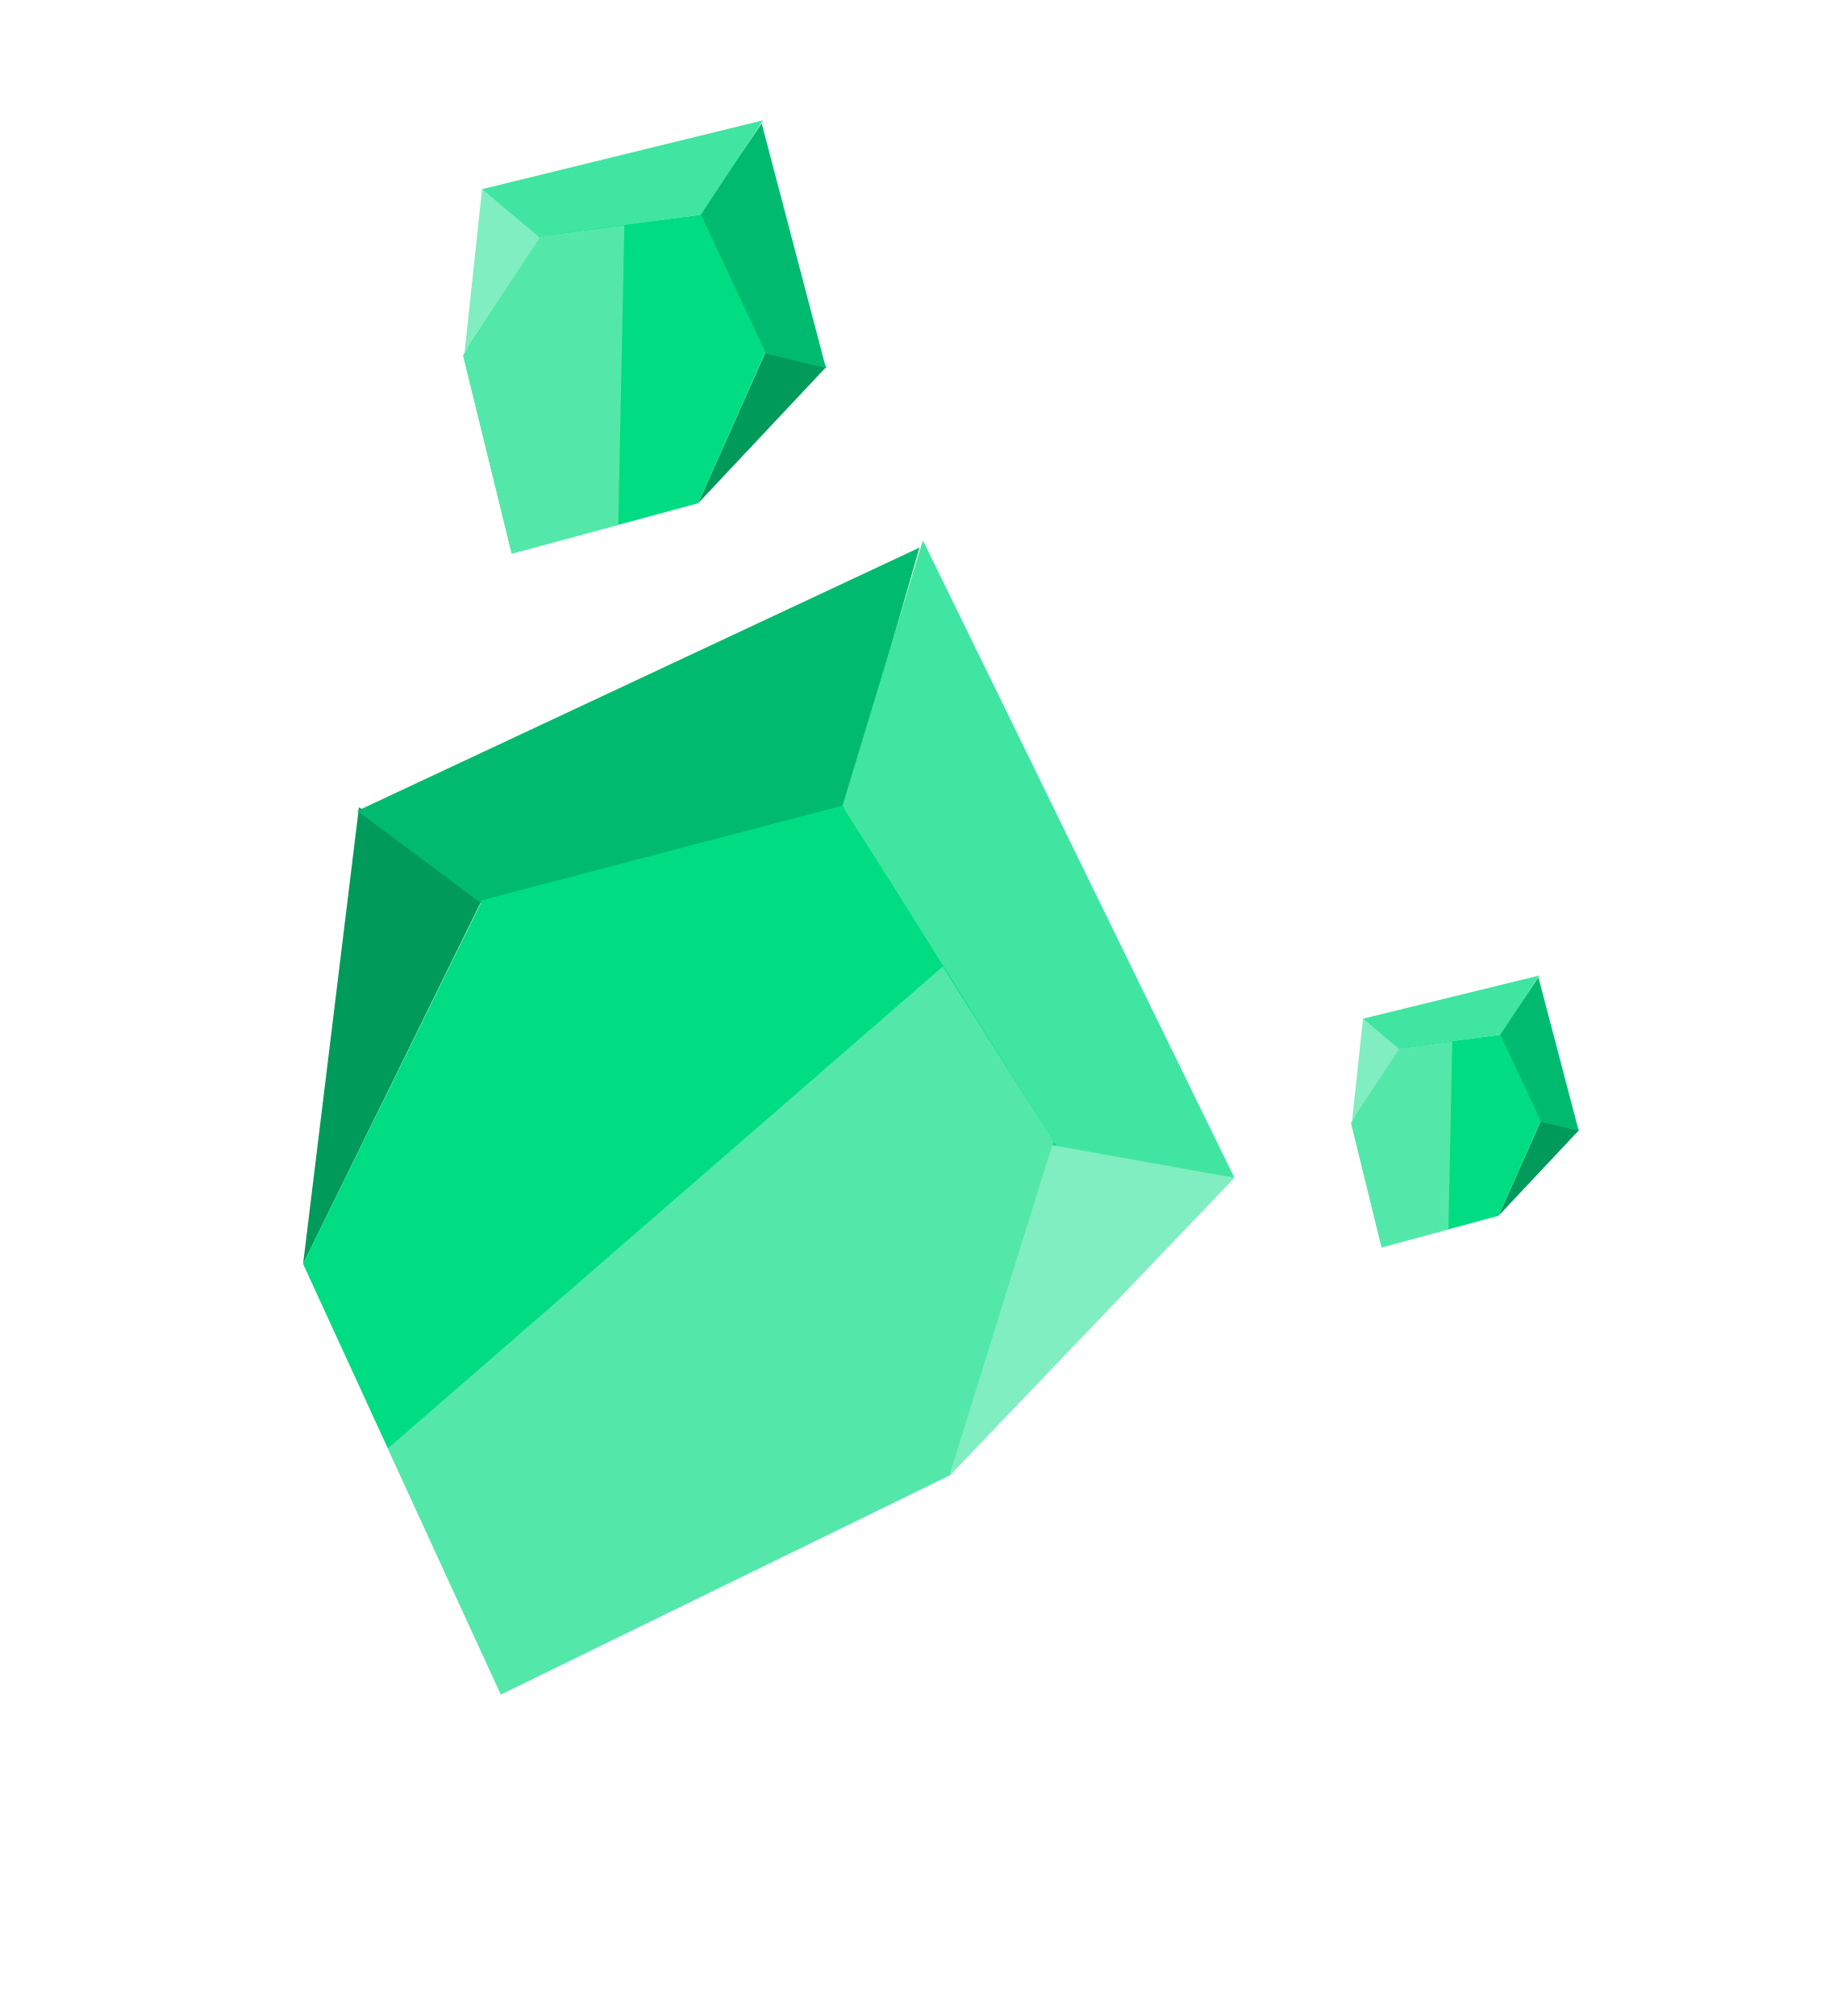
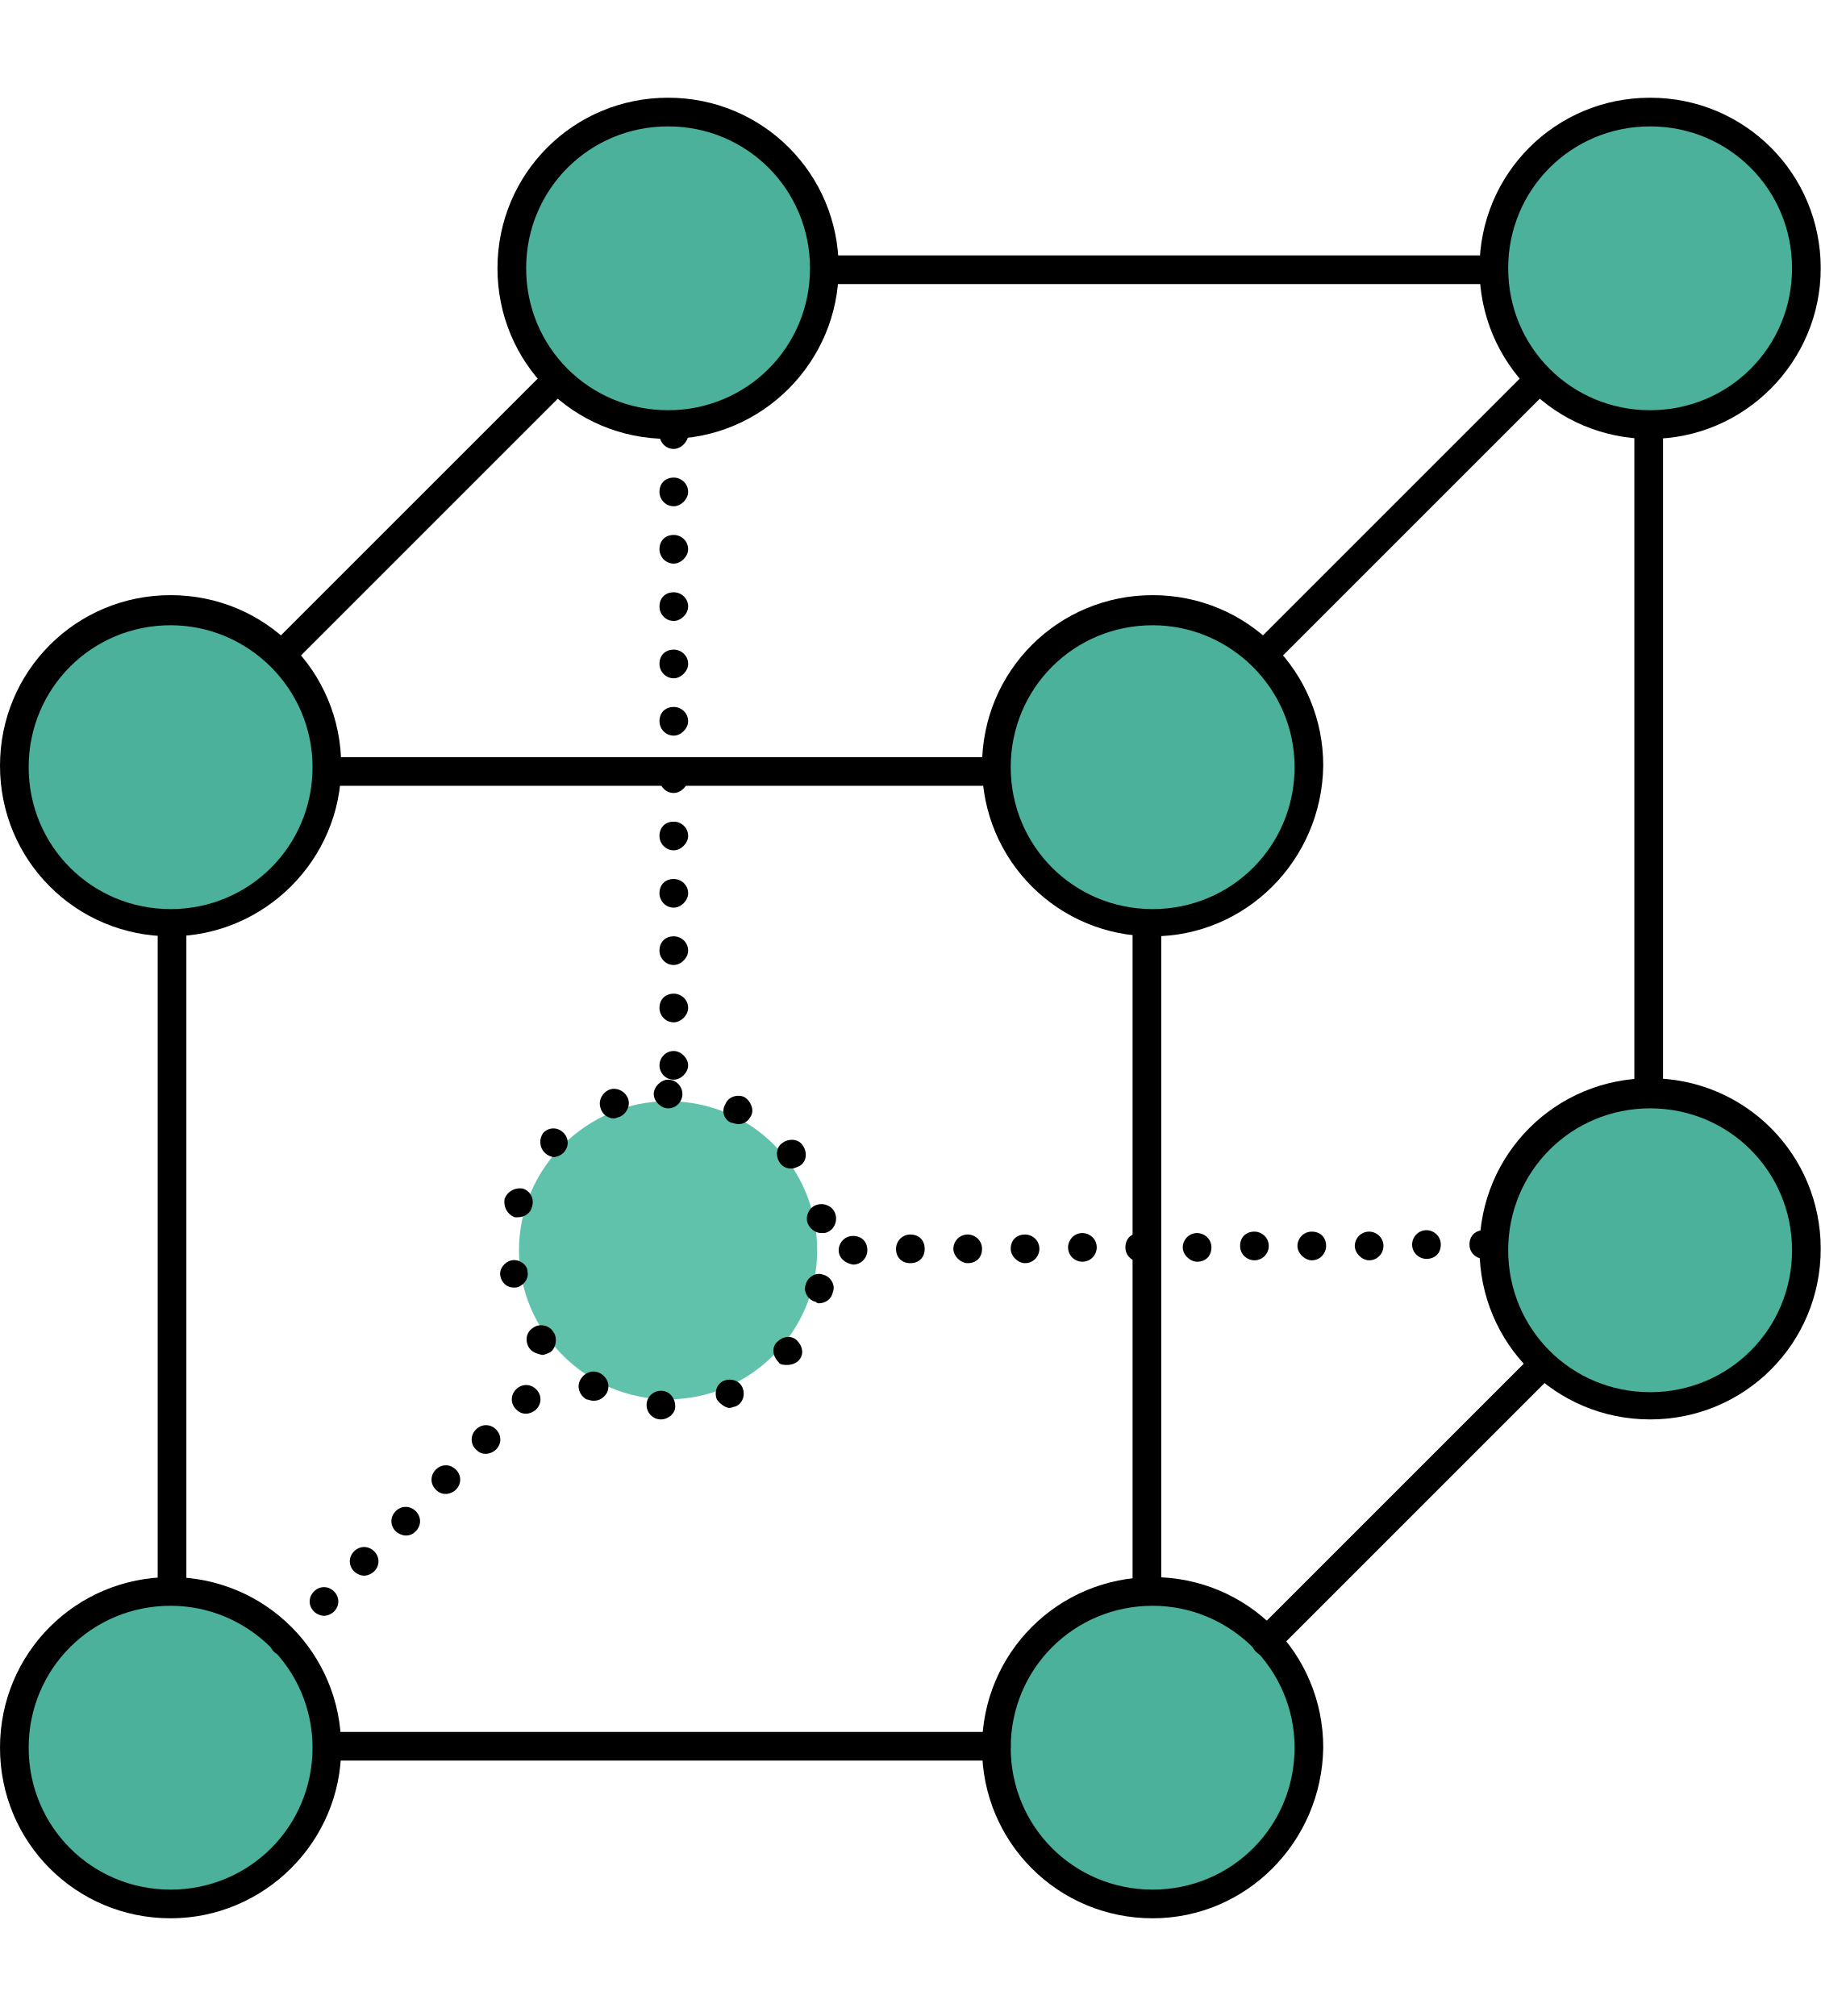
- <svg xmlns="http://www.w3.org/2000/svg" width="177" height="196" fill="none">
-   <path d="M29.464 122.881l5.43-44.392 12.806 7.277L29.464 122.881z" fill="#009A5B" />
-   <path d="M89.389 53.236l-54.659 25.603 12.336 9.191 34.864-8.846 7.459-25.948z" fill="#00BB6F" />
-   <path d="M48.688 164.739l-19.224-41.858 17.416-35.365 35.028-9.196 21.617 34.018-11.131 31.055-43.705 21.346z" fill="#00DC82" />
-   <path opacity=".65" d="M37.703 140.82l53.941-46.846 10.808 17.009-10.058 32.41-43.705 21.346L37.703 140.82z" fill="#80EEC0" />
-   <path d="M81.908 78.32l7.809-25.784 30.285 61.972-16.827-2.334-21.267-33.854z" fill="#40E5A1" />
-   <path d="M92.274 143.516l10.015-32.183 17.713 3.176-27.728 29.007z" fill="#80EEC0" />
-   <path d="M145.684 118.197l7.833-8.337-3.527-1.324-4.306 9.661z" fill="#009A5B" />
-   <path d="M149.555 95.017l3.92 14.932-3.826-.919-3.971-8.299 3.877-5.715z" fill="#00BB6F" />
-   <path d="M134.312 121.274l11.372-3.078 4.096-9.213-3.929-8.388-10.223 1.324-4.279 7.272 2.963 12.083z" fill="#00DC82" />
-   <path opacity=".65" d="M140.81 119.515l.371-18.269-5.111.661-4.721 7.284 2.963 12.083 6.498-1.759z" fill="#80EEC0" />
-   <path d="M145.851 100.595l3.788-5.756-17.136 4.198 3.214 2.924 10.134-1.366z" fill="#40E5A1" />
-   <path d="M131.433 109.012l4.595-7.015-3.525-2.961-1.07 9.976z" fill="#80EEC0" />
-   <path d="M67.873 48.926l12.485-13.287-5.621-2.111-6.864 15.398z" fill="#009A5B" />
-   <path d="M74.043 11.982l6.248 23.8-6.098-1.464-6.329-13.227 6.179-9.108z" fill="#00BB6F" />
-   <path d="M49.746 53.831l18.126-4.905 6.529-14.685-6.263-13.37-16.295 2.109-6.82 11.591 4.722 19.259z" fill="#00DC82" />
-   <path opacity=".65" d="M60.104 51.028l.592-29.12-8.148 1.055-7.525 11.609 4.722 19.259 10.358-2.803z" fill="#80EEC0" />
-   <path d="M68.14 20.872l6.037-9.175-27.312 6.691 5.123 4.661 16.153-2.176z" fill="#40E5A1" />
-   <path d="M45.158 34.287l7.324-11.181-5.618-4.718-1.706 15.9z" fill="#80EEC0" />
+ <svg xmlns="http://www.w3.org/2000/svg" width="177" height="196" version="1.1" id="Layer_1" viewBox="0 0 508 508" xml:space="preserve">
+   <g>
+     <path style="fill:#4BB19B;" d="M47.6,418.8C24.8,418.8,6,437.6,6,460.4S24.8,502,47.6,502s41.6-18.8,41.6-41.6   C89.2,437.6,70.4,418.8,47.6,418.8z" />
+     <path style="fill:#4BB19B;" d="M321.6,418.8c-22.8,0-41.6,18.8-41.6,41.6s18.8,41.6,41.6,41.6s41.6-18.8,41.6-41.6   C362.8,437.6,344.4,418.8,321.6,418.8z" />
+     <path style="fill:#4BB19B;" d="M47.6,145.2C24.8,145.2,6,164,6,186.8c0,22.8,18.8,41.6,41.6,41.6s41.6-18.8,41.6-41.6   C89.2,163.6,70.4,145.2,47.6,145.2z" />
+     <path style="fill:#4BB19B;" d="M321.6,145.2c-22.8,0-41.6,18.8-41.6,41.6c0,22.8,18.8,41.6,41.6,41.6s41.6-18.8,41.6-41.6   C362.8,163.6,344.4,145.2,321.6,145.2z" />
+   </g>
+   <path style="fill:#61C2AB;" d="M186.4,280c-22.8,0-41.6,18.8-41.6,41.6c0,22.8,18.8,41.6,41.6,41.6s41.6-18.8,41.6-41.6  C228,298.4,209.6,280,186.4,280z" />
+   <g>
+     <path style="fill:#4BB19B;" d="M460.4,280c-22.8,0-41.6,18.8-41.6,41.6c0,22.8,18.8,41.6,41.6,41.6c22.8,0,41.6-18.8,41.6-41.6   C502,298.4,483.2,280,460.4,280z" />
+     <path style="fill:#4BB19B;" d="M186.4,6c-22.8,0-41.6,18.8-41.6,41.6c0,22.8,18.8,41.6,41.6,41.6S228,70.4,228,47.6   S209.6,6,186.4,6z" />
+     <path style="fill:#4BB19B;" d="M460.4,6c-22.8,0-41.6,18.8-41.6,41.6c0,22.8,18.8,41.6,41.6,41.6c22.8,0,41.6-18.8,41.6-41.6   S483.2,6,460.4,6z" />
+   </g>
+   <path d="M47.6,508C21.2,508,0,486.8,0,460.4s21.2-47.6,47.6-47.6c26.4,0,47.6,21.2,47.6,47.6C95.2,486.8,73.6,508,47.6,508z   M47.6,420.8c-22,0-39.6,17.6-39.6,39.6S25.6,500,47.6,500s39.6-17.6,39.6-39.6S69.2,420.8,47.6,420.8z" />
+   <path d="M321.6,508c-26.4,0-47.6-21.2-47.6-47.6s21.2-47.6,47.6-47.6c26.4,0,47.6,21.2,47.6,47.6C368.8,486.8,347.6,508,321.6,508z   M321.6,420.8c-22,0-39.6,17.6-39.6,39.6s17.6,39.6,39.6,39.6s39.6-17.6,39.6-39.6S343.2,420.8,321.6,420.8z" />
+   <path d="M278,464H94c-2.4,0-4-1.6-4-4s1.6-4,4-4h184c2.4,0,4,1.6,4,4S280.4,464,278,464z" />
+   <path d="M274,192H94c-2.4,0-4-1.6-4-4s1.6-4,4-4h180c2.4,0,4,1.6,4,4S276.4,192,274,192z" />
+   <path d="M47.6,234C21.2,234,0,212.8,0,186.4s21.2-47.6,47.6-47.6c26.4,0,47.6,21.2,47.6,47.6C95.2,212.8,73.6,234,47.6,234z   M47.6,147.2c-22,0-39.6,17.6-39.6,39.6s17.6,39.6,39.6,39.6s39.6-17.6,39.6-39.6S69.2,147.2,47.6,147.2z" />
+   <path d="M48,418c-2.4,0-4-1.6-4-4V234c0-2.4,1.6-4,4-4s4,1.6,4,4v180C52,416.4,50.4,418,48,418z" />
+   <path d="M321.6,234c-26.4,0-47.6-21.2-47.6-47.6s21.2-47.6,47.6-47.6c26.4,0,47.6,21.2,47.6,47.6C368.8,212.8,347.6,234,321.6,234z   M321.6,147.2c-22,0-39.6,17.6-39.6,39.6s17.6,39.6,39.6,39.6s39.6-17.6,39.6-39.6S343.2,147.2,321.6,147.2z" />
+   <path d="M320,418c-2.4,0-4-1.6-4-4V234c0-2.4,1.6-4,4-4s4,1.6,4,4v180C324,416.4,322.4,418,320,418z" />
+   <path d="M184.4,368.8c-2.4,0-4-2-4-4l0,0c0-2.4,2-4,4-4l0,0c2.4,0,4,2,4,4.4l0,0C188.4,367.2,186.4,368.8,184.4,368.8L184.4,368.8  L184.4,368.8z M200,363.2c-0.8-2,0-4.4,2-5.2l0,0c2-0.8,4.4,0,5.2,2l0,0c0.8,2,0,4.4-2,5.2l0,0c-0.4,0-1.2,0.4-1.6,0.4l0,0  C202.4,365.6,200.8,364.4,200,363.2z M163.6,363.2c-2-1.2-2.8-3.6-1.6-5.6l0,0c1.2-2,3.6-2.8,5.6-1.6l0,0c2,1.2,2.8,3.6,1.6,5.6l0,0  c-0.8,1.2-2,2-3.6,2l0,0C164.8,363.6,164,363.2,163.6,363.2z M217.2,352.8c-1.6-1.6-2-4-0.4-5.6l0,0c1.6-1.6,4-2,5.6-0.4l0,0  c1.6,1.6,2,4,0.4,5.6l0,0l0,0l0,0c-0.8,0.8-2,1.2-3.2,1.2l0,0C218.8,353.6,217.6,353.6,217.2,352.8z M147.6,348.8  c-1.2-2-0.8-4.4,1.2-5.6l0,0c1.6-1.2,4.4-0.8,5.6,1.2l0,0c1.2,1.6,0.8,4.4-0.8,5.6l0,0c-0.8,0.4-1.6,0.8-2.4,0.8l0,0  C149.6,350.4,148.4,350,147.6,348.8z M227.6,336c-2-0.4-3.6-2.8-2.8-4.8l0,0c0.4-2,2.8-3.6,4.8-2.8l0,0c2,0.4,3.6,2.8,2.8,4.8l0,0  c-0.4,2-2,3.2-4,3.2l0,0C228.4,336.4,228,336.4,227.6,336z M139.6,328.8L139.6,328.8L139.6,328.8c-0.4-2,1.2-4,3.2-4.4l0,0  c2-0.4,4.4,1.2,4.4,3.2l0,0c0.4,2-1.2,4-3.2,4.4l0,0c-0.4,0-0.4,0-0.8,0l0,0C141.6,332,140,330.8,139.6,328.8z M225.2,313.6  c-0.4-2,0.8-4.4,3.2-4.8l0,0c2-0.4,4.4,0.8,4.8,3.2l0,0c0.4,2-0.8,4.4-3.2,4.8l0,0c-0.4,0-0.4,0-0.8,0l0,0  C227.2,316.8,225.6,315.2,225.2,313.6z M143.6,312.4c-2-0.8-3.2-2.8-2.8-5.2l0,0c0.8-2,2.8-3.2,5.2-2.8l0,0c2,0.8,3.2,2.8,2.4,5.2  l0,0c-0.4,1.6-2,2.8-4,2.8l0,0C144.4,312.4,144,312.4,143.6,312.4z M217.6,297.2L217.6,297.2c-1.2-1.6-1.2-4.4,0.8-5.6l0,0  c1.6-1.2,4.4-1.2,5.6,0.8l0,0l0,0l0,0c1.2,1.6,1.2,4.4-0.8,5.6l0,0c-0.8,0.4-1.6,0.8-2.4,0.8l0,0  C219.6,298.8,218.4,298.4,217.6,297.2z M152,294.4c-1.6-1.6-1.6-4-0.4-5.6l0,0c1.6-1.6,4-1.6,5.6,0l0,0c1.6,1.6,1.6,4,0,5.6l0,0  c-0.8,0.8-2,1.2-2.8,1.2l0,0C154,295.6,152.8,295.2,152,294.4z M204,286L204,286c-2-0.8-2.8-3.2-1.6-5.2l0,0c0.8-2,3.2-2.8,5.2-2  l0,0c2,1.2,2.8,3.6,2,5.2l0,0c-0.8,1.6-2,2.4-3.6,2.4l0,0C205.2,286.4,204.4,286,204,286z M167.6,282c-0.8-2,0.4-4.4,2.4-5.2l0,0  l0,0l0,0c2-0.8,4.4,0.4,5.2,2.4l0,0c0.8,2-0.4,4.4-2.4,5.2l0,0c-0.4,0-0.8,0.4-1.6,0.4l0,0C169.6,284.8,168,283.6,167.6,282z   M182.4,278c0-2,2-4,4-4l0,0c2.4,0,4,2,4,4l0,0c0,2-1.6,4-4,4l0,0C184.4,282,182.4,280,182.4,278z" />
+   <path d="M460.4,368.8c-26.4,0-47.6-21.2-47.6-47.6s21.2-47.6,47.6-47.6s47.6,21.2,47.6,47.6C508,347.6,486.8,368.8,460.4,368.8z   M460.4,282c-22,0-39.6,17.6-39.6,39.6s17.6,39.6,39.6,39.6s39.6-17.6,39.6-39.6S482.4,282,460.4,282z" />
+   <path d="M234,321.6c0-2,1.6-4,4-4l0,0c2.4,0,4,1.6,4,4l0,0c0,2-1.6,4-4,4l0,0l0,0l0,0C235.6,325.2,234,323.6,234,321.6z M250,321.2  c0-2,1.6-4,4-4l0,0c2.4,0,4,1.6,4,4l0,0c0,2.4-1.6,4-4,4l0,0l0,0l0,0C251.6,325.2,250,323.6,250,321.2z M266,321.2c0-2,1.6-4,4-4  l0,0c2,0,4,1.6,4,4l0,0c0,2.4-1.6,4-4,4l0,0l0,0l0,0C268,325.2,266,323.2,266,321.2z M282,321.2c0-2.4,1.6-4,4-4l0,0c2,0,4,1.6,4,4  l0,0c0,2-1.6,4-4,4l0,0l0,0l0,0C284,325.2,282,323.2,282,321.2z M298,320.8c0-2,1.6-4,4-4l0,0c2,0,4,1.6,4,4l0,0c0,2-1.6,4-4,4l0,0  l0,0l0,0C300,324.8,298,323.2,298,320.8z M314,320.8c0-2.4,1.6-4,4-4l0,0c2,0,4,1.6,4,4l0,0c0,2.4-1.6,4-4,4l0,0l0,0l0,0  C316,324.8,314,323.2,314,320.8z M330,320.8c0-2,1.6-4,4-4l0,0c2,0,4,1.6,4,4l0,0c0,2.4-1.6,4-4,4l0,0l0,0l0,0  C332,324.8,330,322.8,330,320.8z M346,320.4c0-2.4,1.6-4,4-4l0,0c2,0,4,1.6,4,4l0,0c0,2-1.6,4-4,4l0,0l0,0l0,0  C348,324.4,346,322.8,346,320.4z M362,320.4c0-2,1.6-4,4-4l0,0c2.4,0,4,1.6,4,4l0,0c0,2-1.6,4-4,4l0,0l0,0l0,0  C364,324.4,362,322.4,362,320.4z M378,320.4c0-2,1.6-4,4-4l0,0c2,0,4,1.6,4,4l0,0c0,2-1.6,4-4,4l0,0l0,0l0,0  C380,324.4,378,322.4,378,320.4z M394,320c0-2,1.6-4,4-4l0,0c2,0,4,1.6,4,4l0,0c0,2.4-1.6,4-4,4l0,0l0,0l0,0  C396,324,394,322.4,394,320z M410,320c0-2.4,1.6-4,4-4l0,0c2,0,4,1.6,4,4l0,0c0,2-1.6,4-4,4l0,0l0,0l0,0C412,324,410,322.4,410,320z  " />
+   <path d="M414,52H234c-2.4,0-4-1.6-4-4s1.6-4,4-4h180c2.4,0,4,1.6,4,4S416.4,52,414,52z" />
+   <path d="M186.4,95.2c-26.4,0-47.6-21.2-47.6-47.6S160,0,186.4,0C212.8,0,234,21.2,234,47.6C234,73.6,212.8,95.2,186.4,95.2z   M186.4,8c-22,0-39.6,17.6-39.6,39.6s17.6,39.6,39.6,39.6S226,69.6,226,47.6S208.4,8,186.4,8z" />
+   <path d="M184,270c0-2,1.6-4,4-4l0,0c2,0,4,2,4,4l0,0c0,2-2,4-4,4l0,0C185.6,274,184,272,184,270z M184,254c0-2.4,1.6-4,4-4l0,0  c2,0,4,1.6,4,4l0,0c0,2-2,4-4,4l0,0C185.6,258,184,256,184,254z M184,238c0-2.4,1.6-4,4-4l0,0c2,0,4,1.6,4,4l0,0c0,2-2,4-4,4l0,0  C185.6,242,184,240,184,238z M184,222c0-2.4,1.6-4,4-4l0,0c2,0,4,1.6,4,4l0,0c0,2-2,4-4,4l0,0C185.6,226,184,224,184,222z M184,206  c0-2.4,1.6-4,4-4l0,0c2,0,4,1.6,4,4l0,0c0,2-2,4-4,4l0,0C185.6,210,184,208,184,206z M184,190c0-2.4,1.6-4,4-4l0,0c2,0,4,1.6,4,4  l0,0c0,2-2,4-4,4l0,0C185.6,194,184,192,184,190z M184,174c0-2.4,1.6-4,4-4l0,0c2,0,4,1.6,4,4l0,0c0,2-2,4-4,4l0,0  C185.6,178,184,176,184,174z M184,158c0-2.4,1.6-4,4-4l0,0c2,0,4,1.6,4,4l0,0c0,2-2,4-4,4l0,0C185.6,162,184,160,184,158z M184,142  c0-2.4,1.6-4,4-4l0,0c2,0,4,1.6,4,4l0,0c0,2-2,4-4,4l0,0C185.6,146,184,144,184,142z M184,126c0-2.4,1.6-4,4-4l0,0c2,0,4,1.6,4,4  l0,0c0,2-2,4-4,4l0,0C185.6,130,184,128,184,126z M184,110c0-2.4,1.6-4,4-4l0,0c2,0,4,1.6,4,4l0,0c0,2-2,4-4,4l0,0  C185.6,114,184,112,184,110z M184,94c0-2.4,1.6-4,4-4l0,0c2,0,4,1.6,4,4l0,0c0,2-2,4-4,4l0,0C185.6,98,184,96,184,94z" />
+   <path d="M460.4,95.2c-26.4,0-47.6-21.2-47.6-47.6S434,0,460.4,0S508,21.2,508,47.6C508,73.6,486.8,95.2,460.4,95.2z M460.4,8  c-22,0-39.6,17.6-39.6,39.6s17.6,39.6,39.6,39.6S500,69.6,500,47.6S482.4,8,460.4,8z" />
+   <path d="M460,278c-2.4,0-4-1.6-4-4V94c0-2.4,1.6-4,4-4s4,1.6,4,4v180C464,276.4,462.4,278,460,278z" />
+   <path d="M353.2,158.8c-1.2,0-2-0.4-2.8-1.2c-1.6-1.6-1.6-4,0-5.6l75.2-75.2c1.6-1.6,4-1.6,5.6,0s1.6,4,0,5.6L356,157.6  C355.2,158.4,354.4,158.8,353.2,158.8z" />
+   <path d="M79.2,158.8c-1.2,0-2-0.4-2.8-1.2c-1.6-1.6-1.6-4,0-5.6l75.2-75.2c1.6-1.6,4-1.6,5.6,0s1.6,4,0,5.6L82,157.6  C81.6,158.4,80.4,158.8,79.2,158.8z" />
+   <path d="M353.2,434.8c-1.2,0-2-0.4-2.8-1.2c-1.6-1.6-1.6-4,0-5.6l75.2-75.2c1.6-1.6,4-1.6,5.6,0s1.6,4,0,5.6L356,433.6  C355.2,434.4,354.4,434.8,353.2,434.8z" />
+   <path d="M76.4,433.6c-1.6-1.6-1.6-4,0-5.6l0,0c1.6-1.6,4-1.6,5.6,0l0,0c1.6,1.6,1.6,4,0,5.6l0,0c-0.8,0.8-2,1.2-2.8,1.2l0,0  C78.4,434.8,77.2,434.4,76.4,433.6z M87.6,422.4c-1.6-1.6-1.6-4,0-5.6l0,0c1.6-1.6,4-1.6,5.6,0l0,0c1.6,1.6,1.6,4,0,5.6l0,0  c-0.8,0.8-2,1.2-2.8,1.2l0,0C89.6,423.6,88.4,423.2,87.6,422.4z M98.8,411.2c-1.6-1.6-1.6-4,0-5.6l0,0c1.6-1.6,4-1.6,5.6,0l0,0  c1.6,1.6,1.6,4,0,5.6l0,0c-0.8,0.8-2,1.2-2.8,1.2l0,0C100.8,412.4,99.6,412,98.8,411.2z M110.4,400c-1.6-1.6-1.6-4,0-5.6l0,0  c1.6-1.6,4-1.6,5.6,0l0,0c1.6,1.6,1.6,4,0,5.6l0,0c-0.8,0.8-1.6,1.2-2.8,1.2l0,0C112,401.2,110.8,400.4,110.4,400z M121.6,388.4  c-1.6-1.6-1.6-4,0-5.6l0,0c1.6-1.6,4-1.6,5.6,0l0,0c1.6,1.6,1.6,4,0,5.6l0,0c-0.8,0.8-2,1.2-2.8,1.2l0,0  C123.2,389.6,122.4,389.2,121.6,388.4z M132.8,377.2c-1.6-1.6-1.6-4,0-5.6l0,0c1.6-1.6,4-1.6,5.6,0l0,0c1.6,1.6,1.6,4,0,5.6l0,0  c-0.8,0.8-2,1.2-2.8,1.2l0,0C134.4,378.4,133.6,378,132.8,377.2z M144,366c-1.6-1.6-1.6-4,0-5.6l0,0c1.6-1.6,4-1.6,5.6,0l0,0  c1.6,1.6,1.6,4,0,5.6l0,0c-0.8,0.8-2,1.2-2.8,1.2l0,0C145.6,367.2,144.8,366.8,144,366z" />
</svg>
